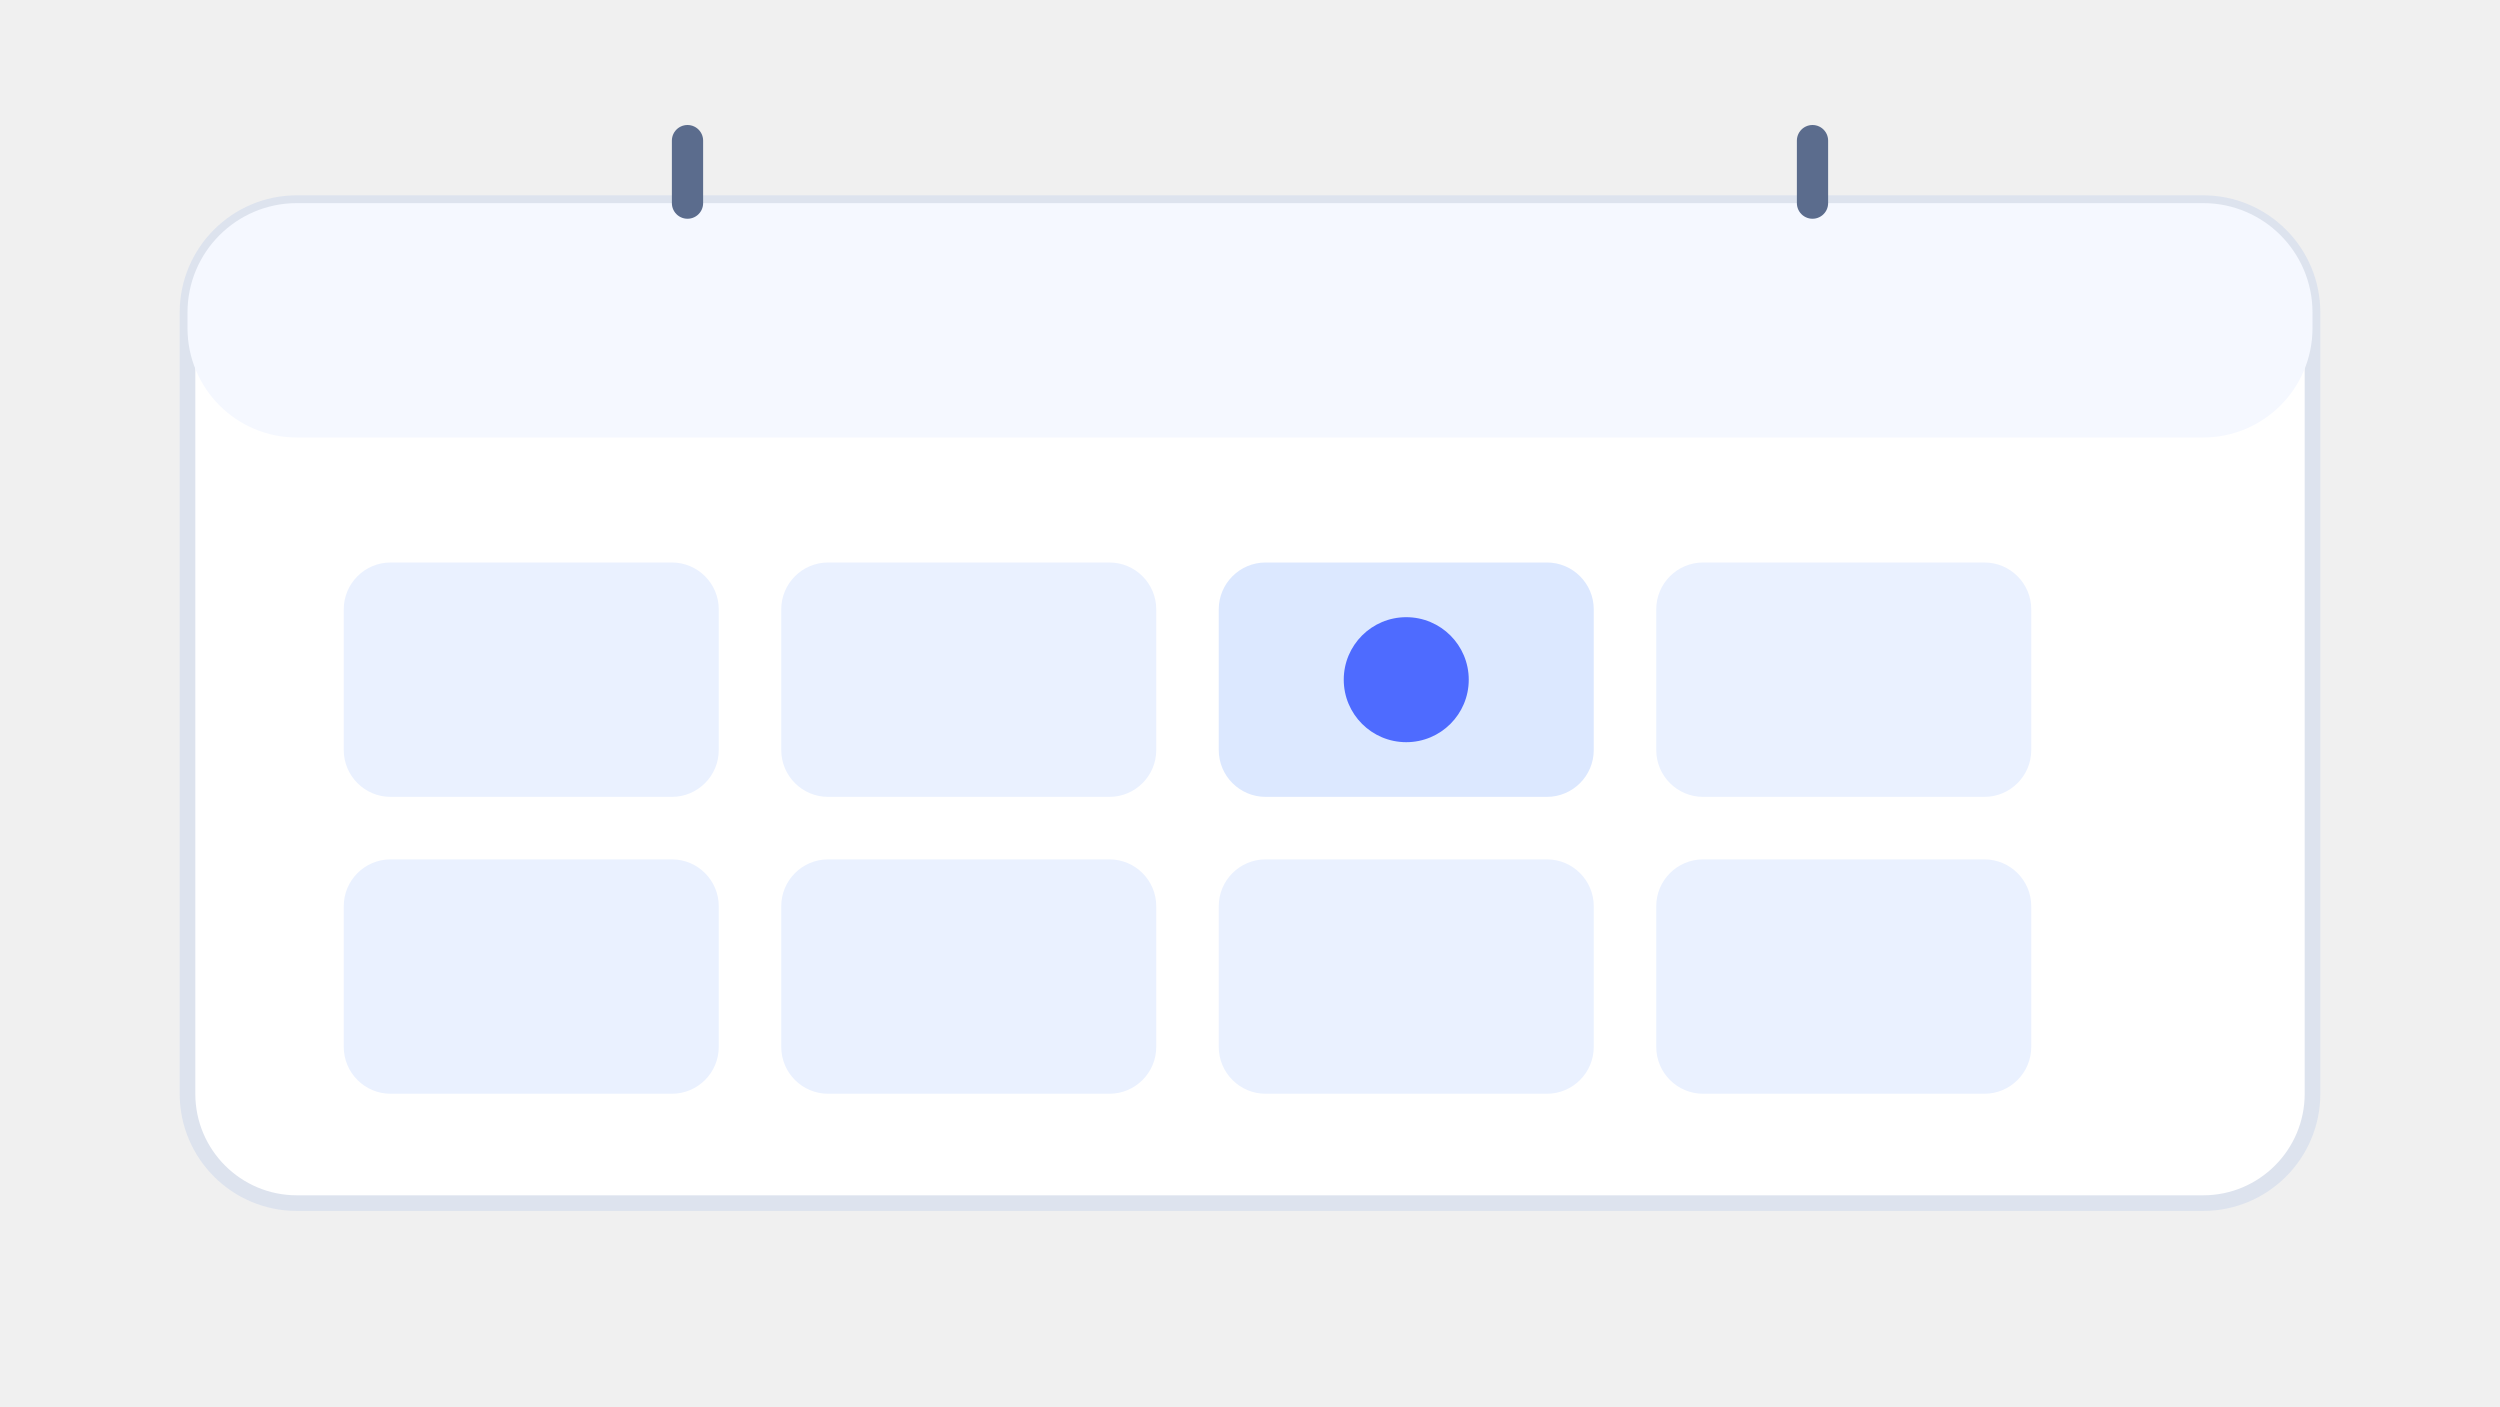
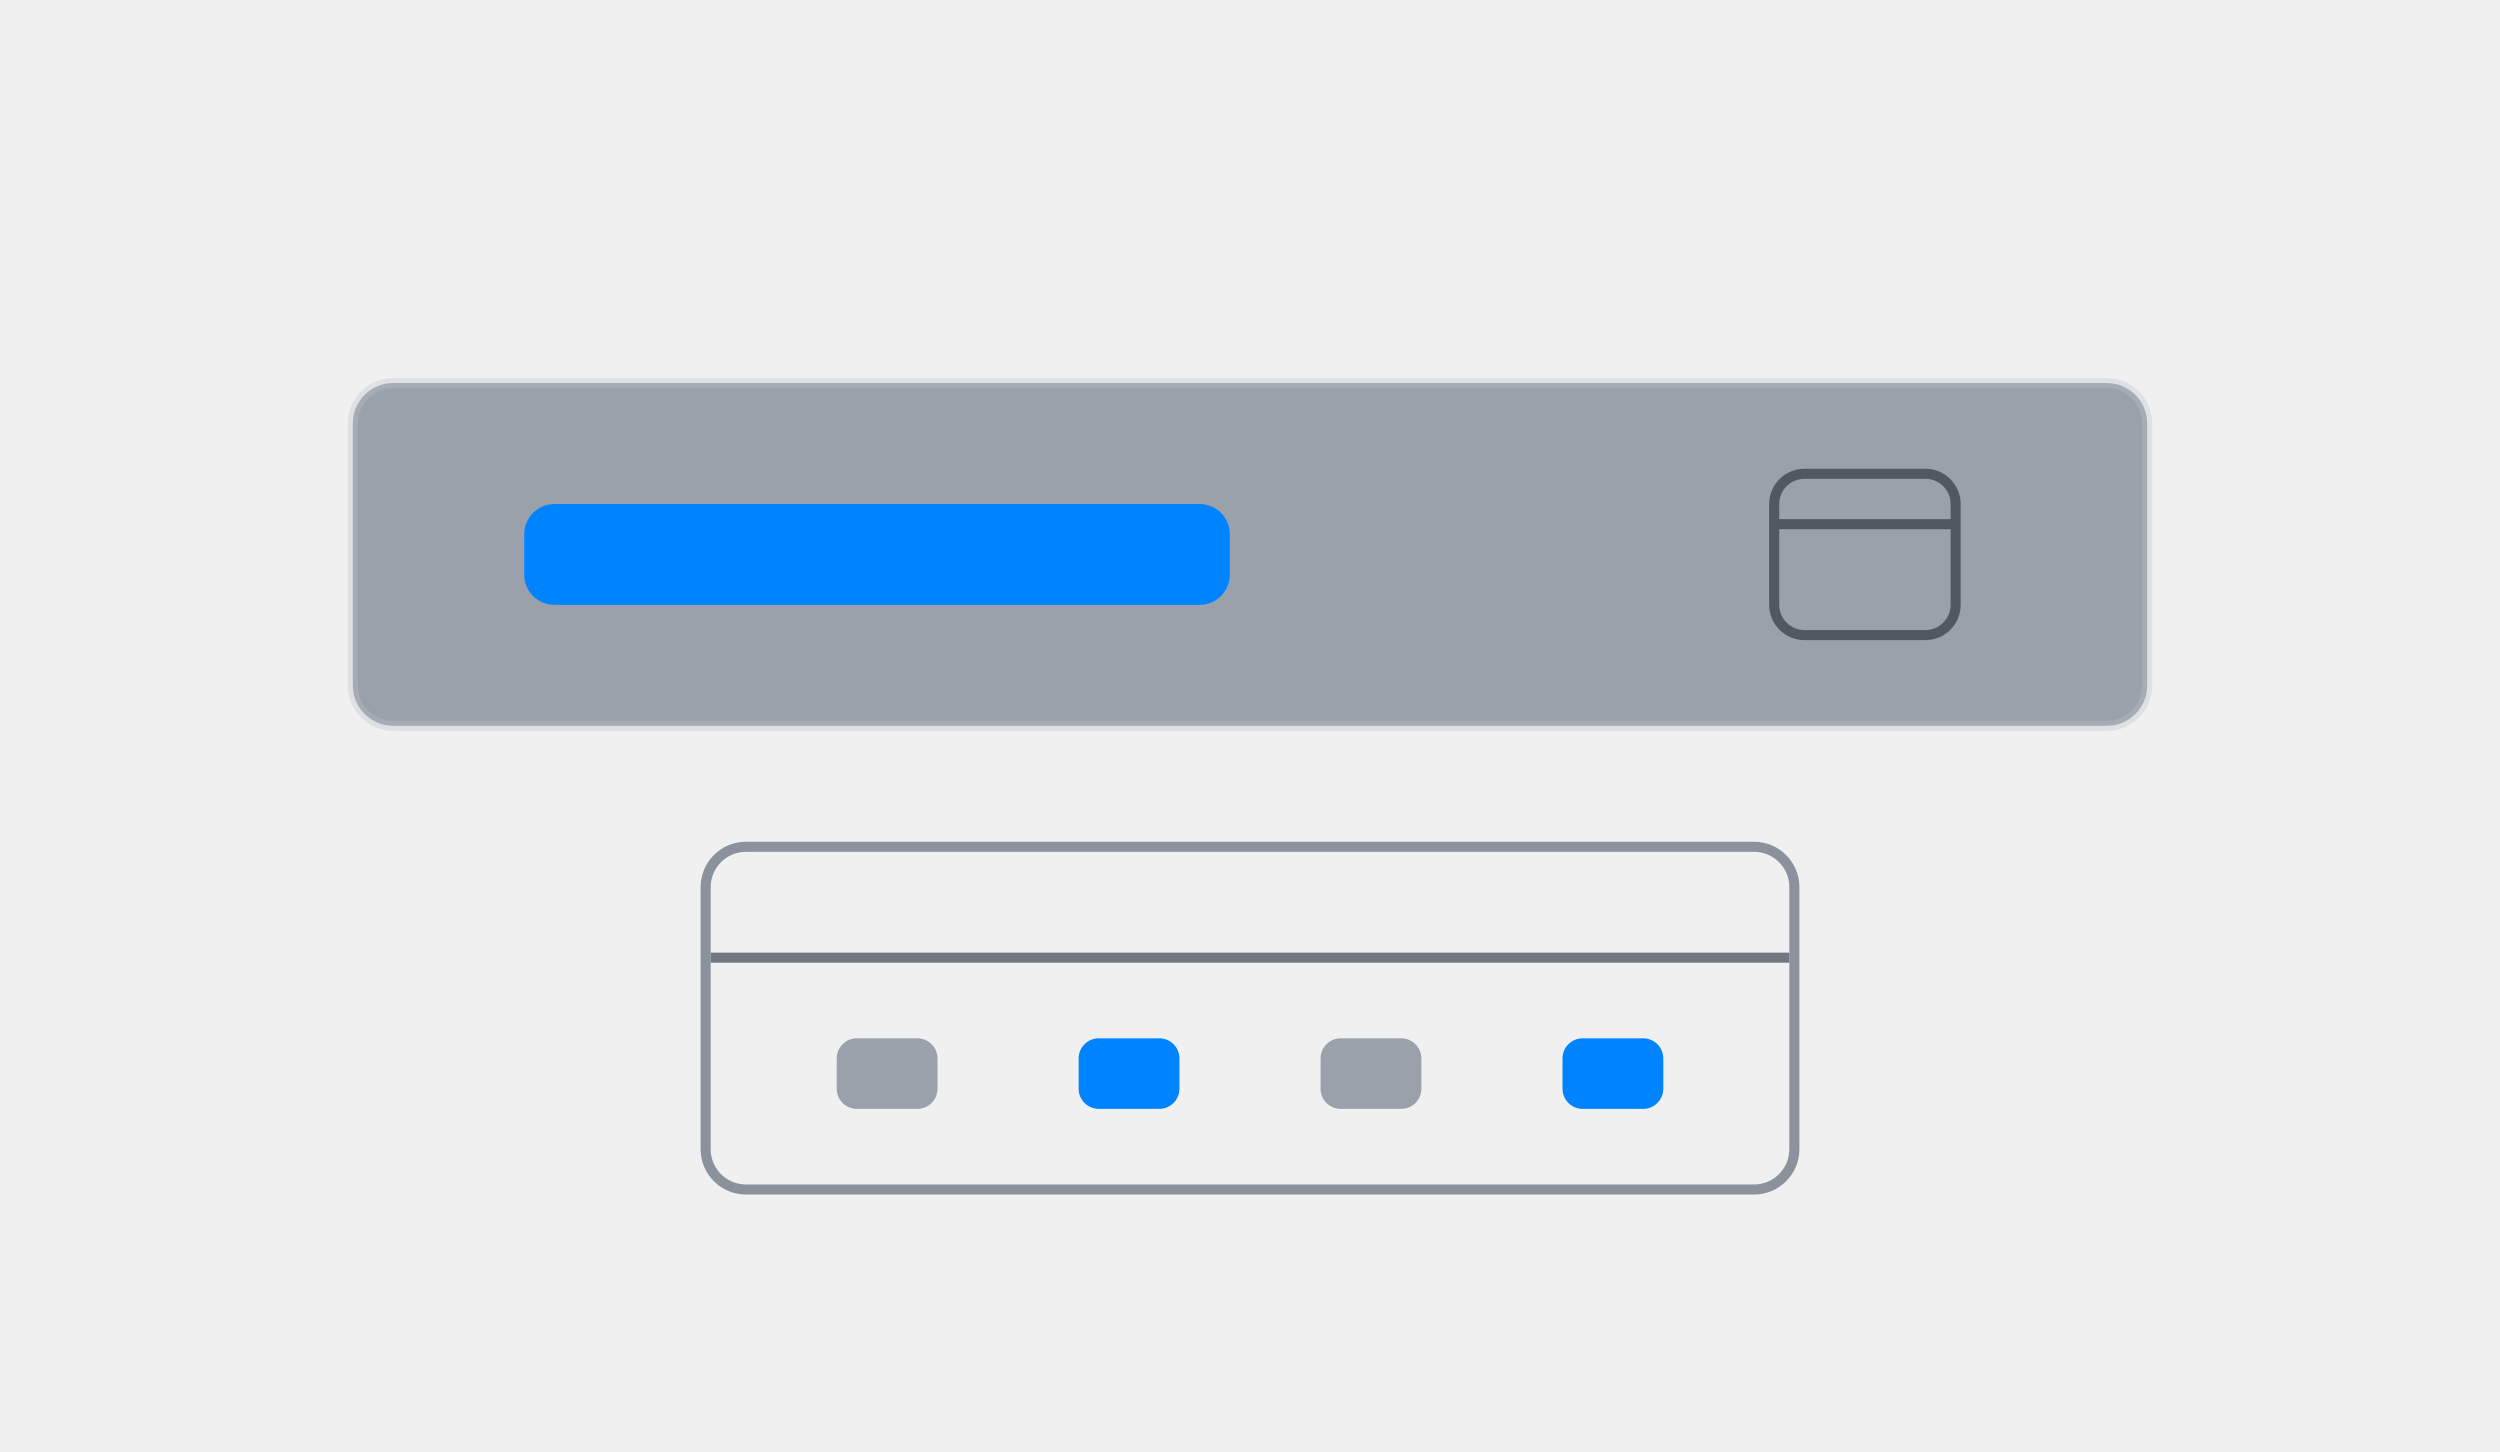
- <svg xmlns="http://www.w3.org/2000/svg" width="320" height="180" viewBox="0 0 320 180" fill="none">
-   <rect x="24" y="26" width="272" height="128" rx="14" fill="#FFFFFF" stroke="#DDE3EE" stroke-width="2" />
-   <rect x="24" y="26" width="272" height="30" rx="14" fill="#F5F8FF" />
-   <path d="M88 26V18M232 26V18" stroke="#5B6C8D" stroke-width="4" stroke-linecap="round" />
-   <rect x="44" y="72" width="48" height="30" rx="6" fill="#EAF1FF" />
-   <rect x="100" y="72" width="48" height="30" rx="6" fill="#EAF1FF" />
-   <rect x="156" y="72" width="48" height="30" rx="6" fill="#DCE8FF" />
-   <rect x="212" y="72" width="48" height="30" rx="6" fill="#EAF1FF" />
-   <rect x="44" y="110" width="48" height="30" rx="6" fill="#EAF1FF" />
-   <rect x="100" y="110" width="48" height="30" rx="6" fill="#EAF1FF" />
-   <rect x="156" y="110" width="48" height="30" rx="6" fill="#EAF1FF" />
-   <rect x="212" y="110" width="48" height="30" rx="6" fill="#EAF1FF" />
-   <circle cx="180" cy="87" r="8" fill="#4E6BFF" />
+ <svg xmlns="http://www.w3.org/2000/svg" width="248" height="144" viewBox="0 0 248 144" fill="none">
+   <rect x="35" y="38" width="178" height="34" rx="4" fill="#9AA1AA" />
+   <rect x="35" y="38" width="178" height="34" rx="4" stroke="#BCC3CB" stroke-opacity="0.34" />
+   <rect x="52" y="50" width="70" height="10" rx="3" fill="#0083FF" />
+   <rect x="176" y="47" width="18" height="16" rx="3" stroke="#515860" />
+   <path d="M176 52H194" stroke="#515860" />
+   <rect x="70" y="84" width="108" height="34" rx="4" stroke="#8C929B" />
+   <path d="M70.5 95H177.5" stroke="#6F7781" />
+   <rect x="83" y="103" width="10" height="7" rx="2" fill="#9AA1AA" />
+   <rect x="107" y="103" width="10" height="7" rx="2" fill="#0083FF" />
+   <rect x="131" y="103" width="10" height="7" rx="2" fill="#9AA1AA" />
+   <rect x="155" y="103" width="10" height="7" rx="2" fill="#0083FF" />
</svg>
